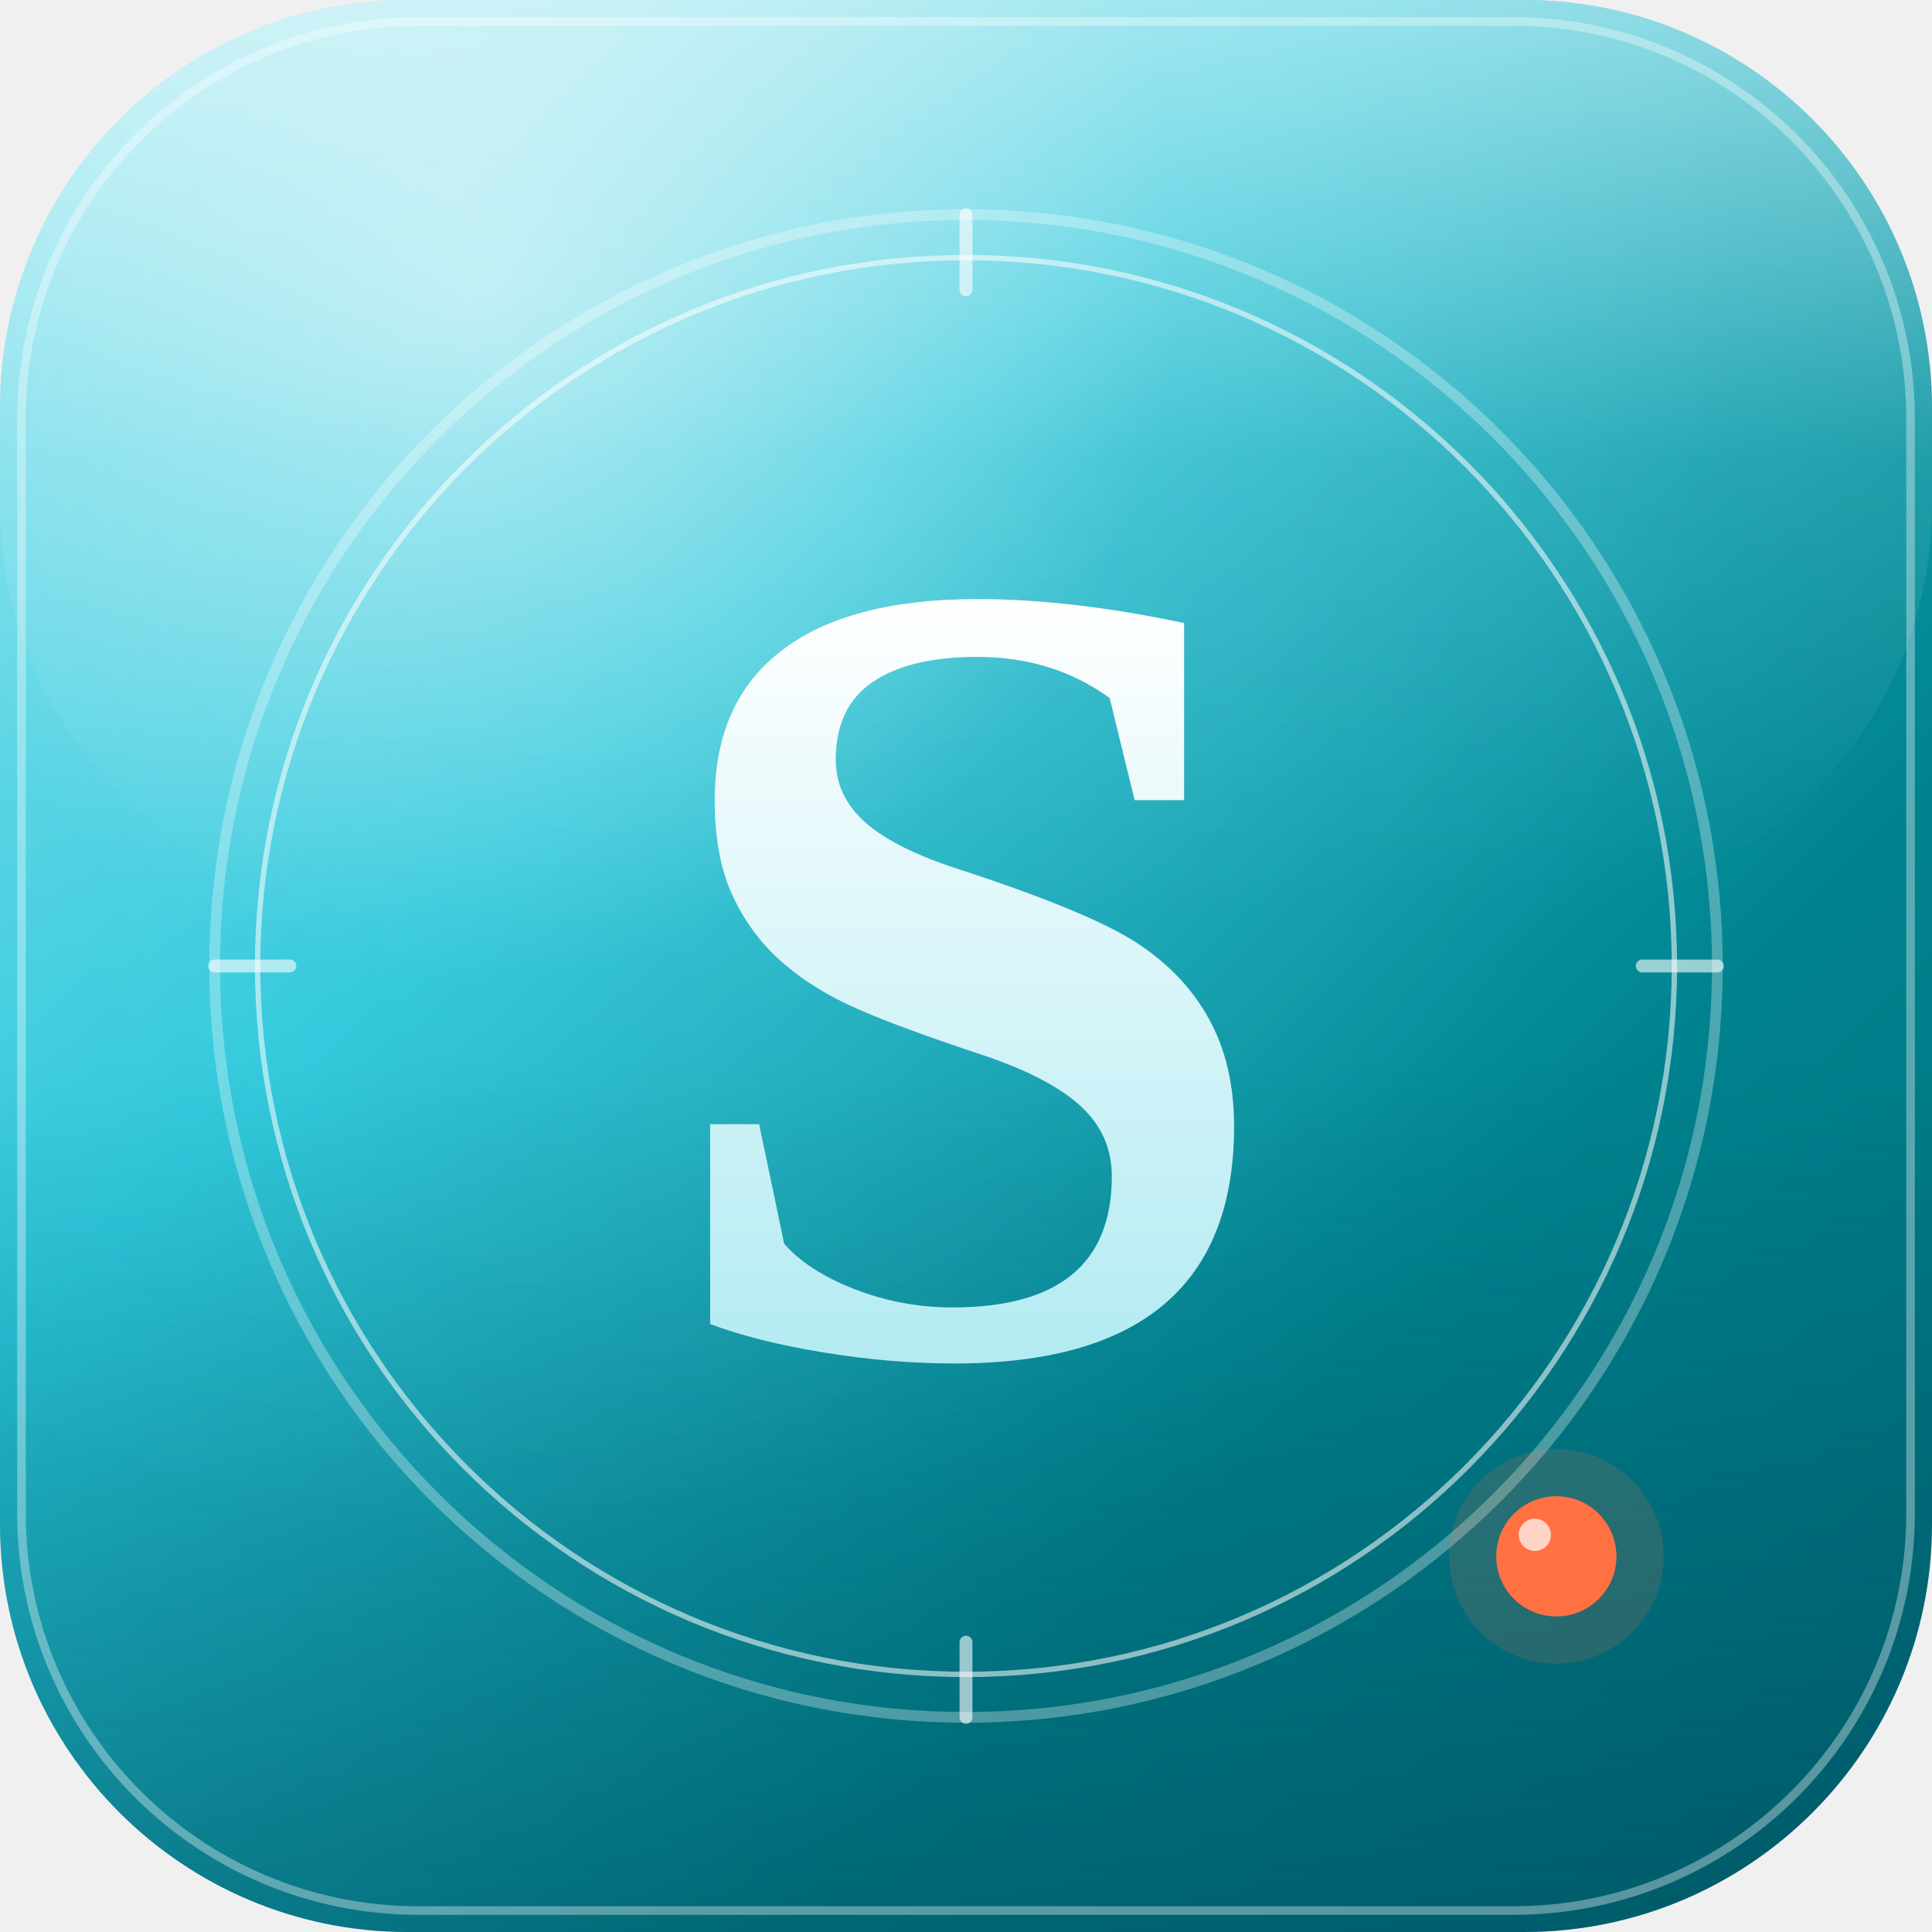
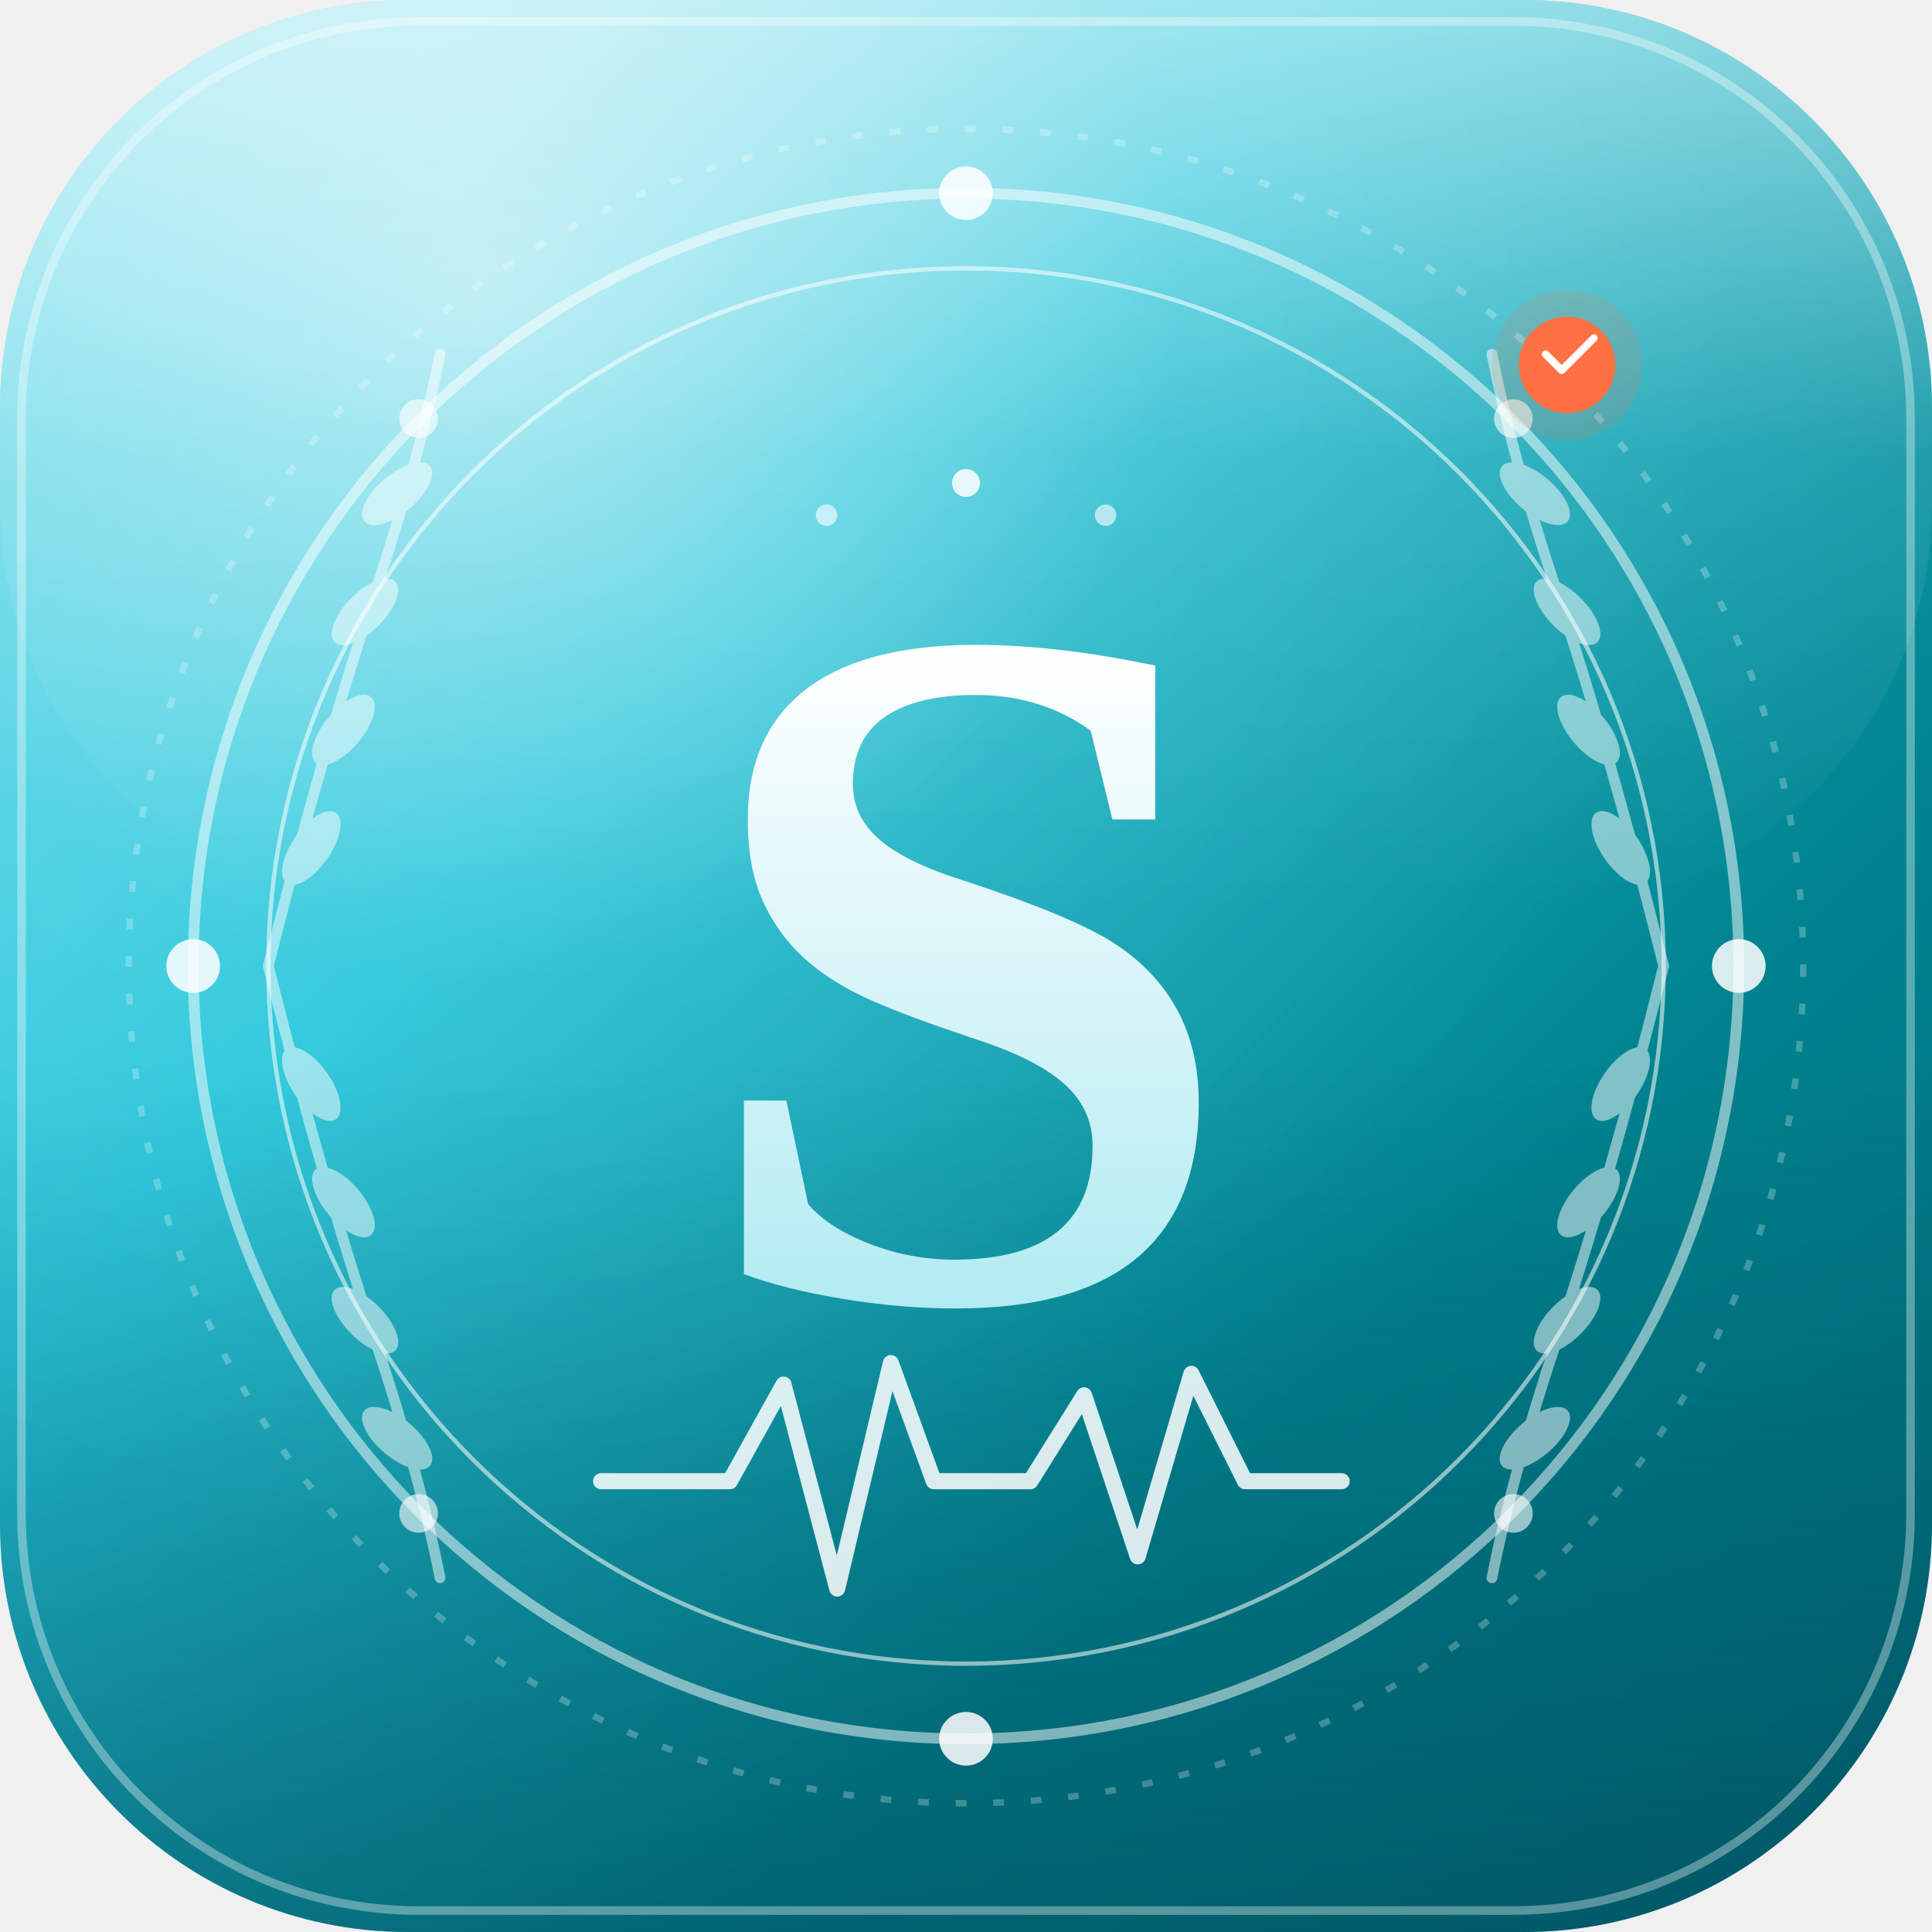
<svg xmlns="http://www.w3.org/2000/svg" viewBox="0 0 180 180">
  <defs>
    <linearGradient id="bg" x1="0%" y1="0%" x2="100%" y2="100%">
      <stop offset="0%" stop-color="#7DE0ED" />
      <stop offset="35%" stop-color="#26C6DA" />
      <stop offset="70%" stop-color="#00838F" />
      <stop offset="100%" stop-color="#006978" />
    </linearGradient>
    <linearGradient id="gloss" x1="0%" y1="0%" x2="0%" y2="100%">
      <stop offset="0%" stop-color="white" stop-opacity="0.5" />
      <stop offset="50%" stop-color="white" stop-opacity="0.1" />
      <stop offset="100%" stop-color="white" stop-opacity="0" />
    </linearGradient>
    <radialGradient id="topLight" cx="25%" cy="15%" r="65%">
      <stop offset="0%" stop-color="white" stop-opacity="0.55" />
      <stop offset="55%" stop-color="white" stop-opacity="0.08" />
      <stop offset="100%" stop-color="white" stop-opacity="0" />
    </radialGradient>
    <linearGradient id="bottomDark" x1="0%" y1="55%" x2="0%" y2="100%">
      <stop offset="0%" stop-color="#003D4D" stop-opacity="0" />
-       <stop offset="100%" stop-color="#003D4D" stop-opacity="0.4" />
+       <stop offset="100%" stop-color="#003D4D" stop-opacity="0.45" />
    </linearGradient>
    <linearGradient id="sg" x1="0%" y1="0%" x2="0%" y2="100%">
      <stop offset="0%" stop-color="#ffffff" />
      <stop offset="100%" stop-color="#B2EBF2" />
    </linearGradient>
    <filter id="sshadow" x="-30%" y="-30%" width="160%" height="160%">
-       <feGaussianBlur in="SourceAlpha" stdDeviation="3.5" />
-       <feOffset dy="2.2" />
-       <feFlood flood-color="#003D4D" flood-opacity="0.5" />
+       <feGaussianBlur in="SourceAlpha" stdDeviation="2.8" />
+       <feOffset dy="1.8" />
+       <feFlood flood-color="#003D4D" flood-opacity="0.55" />
      <feComposite in2="SourceAlpha" operator="in" />
      <feMerge>
        <feMergeNode />
        <feMergeNode in="SourceGraphic" />
      </feMerge>
    </filter>
  </defs>
  <rect width="180" height="180" rx="38" fill="url(#bg)" />
  <rect width="180" height="180" rx="38" fill="url(#bottomDark)" />
  <rect width="180" height="180" rx="38" fill="url(#topLight)" />
  <rect width="180" height="85" rx="38" fill="url(#gloss)" />
  <rect x="2" y="2" width="176" height="176" rx="37" fill="none" stroke="white" stroke-width="0.8" stroke-opacity="0.35" />
-   <circle cx="90" cy="90" r="70" fill="none" stroke="white" stroke-width="1" stroke-opacity="0.3" />
-   <circle cx="90" cy="90" r="66" fill="none" stroke="white" stroke-width="0.5" stroke-opacity="0.55" />
-   <line x1="90" y1="20" x2="90" y2="27" stroke="white" stroke-width="1.2" stroke-opacity="0.6" stroke-linecap="round" />
-   <line x1="90" y1="153" x2="90" y2="160" stroke="white" stroke-width="1.2" stroke-opacity="0.6" stroke-linecap="round" />
-   <line x1="20" y1="90" x2="27" y2="90" stroke="white" stroke-width="1.2" stroke-opacity="0.6" stroke-linecap="round" />
-   <line x1="153" y1="90" x2="160" y2="90" stroke="white" stroke-width="1.2" stroke-opacity="0.6" stroke-linecap="round" />
-   <text x="90" y="126" font-family="Georgia, 'Times New Roman', Times, serif" font-size="106" font-weight="700" fill="url(#sg)" text-anchor="middle" filter="url(#sshadow)">S</text>
-   <circle cx="145" cy="145" r="10" fill="#FF7043" opacity="0.15" />
-   <circle cx="145" cy="145" r="5.6" fill="#FF7043" />
-   <circle cx="143" cy="143" r="1.5" fill="white" opacity="0.7" />
+   <circle cx="90" cy="90" r="78" fill="none" stroke="white" stroke-width="0.6" stroke-opacity="0.25" stroke-dasharray="1 2.5" />
+   <circle cx="90" cy="90" r="72" fill="none" stroke="white" stroke-width="1" stroke-opacity="0.5" />
+   <circle cx="90" cy="18" r="2.5" fill="white" opacity="0.85" />
+   <circle cx="90" cy="162" r="2.5" fill="white" opacity="0.85" />
+   <circle cx="18" cy="90" r="2.5" fill="white" opacity="0.85" />
+   <circle cx="162" cy="90" r="2.5" fill="white" opacity="0.85" />
+   <circle cx="39" cy="39" r="1.8" fill="white" opacity="0.6" />
+   <circle cx="141" cy="39" r="1.8" fill="white" opacity="0.6" />
+   <circle cx="39" cy="141" r="1.8" fill="white" opacity="0.6" />
+   <circle cx="141" cy="141" r="1.8" fill="white" opacity="0.6" />
+   <circle cx="90" cy="90" r="65" fill="none" stroke="white" stroke-width="0.4" stroke-opacity="0.55" />
+   <g opacity="0.5" fill="white">
+     <path d="M 25 90 Q 30 70 35 55 Q 39 43 41 33" fill="none" stroke="white" stroke-width="1" stroke-linecap="round" />
+     <ellipse cx="29" cy="79" rx="4" ry="1.8" transform="rotate(-55 29 79)" />
+     <ellipse cx="32" cy="68" rx="4" ry="1.8" transform="rotate(-50 32 68)" />
+     <ellipse cx="34" cy="57" rx="4" ry="1.8" transform="rotate(-45 34 57)" />
+     <ellipse cx="37" cy="46" rx="4" ry="1.8" transform="rotate(-40 37 46)" />
+     <path d="M 25 90 Q 30 110 35 125 Q 39 137 41 147" fill="none" stroke="white" stroke-width="1" stroke-linecap="round" />
+     <ellipse cx="29" cy="101" rx="4" ry="1.8" transform="rotate(55 29 101)" />
+     <ellipse cx="32" cy="112" rx="4" ry="1.8" transform="rotate(50 32 112)" />
+     <ellipse cx="34" cy="123" rx="4" ry="1.8" transform="rotate(45 34 123)" />
+     <ellipse cx="37" cy="134" rx="4" ry="1.8" transform="rotate(40 37 134)" />
+   </g>
+   <g opacity="0.5" fill="white">
+     <path d="M 155 90 Q 150 70 145 55 Q 141 43 139 33" fill="none" stroke="white" stroke-width="1" stroke-linecap="round" />
+     <ellipse cx="151" cy="79" rx="4" ry="1.8" transform="rotate(55 151 79)" />
+     <ellipse cx="148" cy="68" rx="4" ry="1.8" transform="rotate(50 148 68)" />
+     <ellipse cx="146" cy="57" rx="4" ry="1.8" transform="rotate(45 146 57)" />
+     <ellipse cx="143" cy="46" rx="4" ry="1.8" transform="rotate(40 143 46)" />
+     <path d="M 155 90 Q 150 110 145 125 Q 141 137 139 147" fill="none" stroke="white" stroke-width="1" stroke-linecap="round" />
+     <ellipse cx="151" cy="101" rx="4" ry="1.8" transform="rotate(-55 151 101)" />
+     <ellipse cx="148" cy="112" rx="4" ry="1.8" transform="rotate(-50 148 112)" />
+     <ellipse cx="146" cy="123" rx="4" ry="1.8" transform="rotate(-45 146 123)" />
+     <ellipse cx="143" cy="134" rx="4" ry="1.8" transform="rotate(-40 143 134)" />
+   </g>
+   <circle cx="90" cy="45" r="1.3" fill="white" opacity="0.85" />
+   <circle cx="77" cy="48" r="1" fill="white" opacity="0.6" />
+   <circle cx="103" cy="48" r="1" fill="white" opacity="0.6" />
+   <text x="90" y="121" font-family="Georgia, 'Times New Roman', Times, serif" font-size="92" font-weight="700" fill="url(#sg)" text-anchor="middle" filter="url(#sshadow)">S</text>
+   <path d="M 56 138 L 68 138 L 73 129 L 78 148 L 83 127 L 87 138 L 96 138 L 101 130 L 106 145 L 111 128 L 116 138 L 125 138" fill="none" stroke="white" stroke-width="1.5" stroke-linecap="round" stroke-linejoin="round" opacity="0.85" />
+   <circle cx="146" cy="34" r="7" fill="#FF7043" opacity="0.15" />
+   <circle cx="146" cy="34" r="4.5" fill="#FF7043" />
+   <path d="M 144 33 L 145.5 34.5 L 148.5 31.5" fill="none" stroke="white" stroke-width="0.7" stroke-linecap="round" stroke-linejoin="round" />
</svg>
